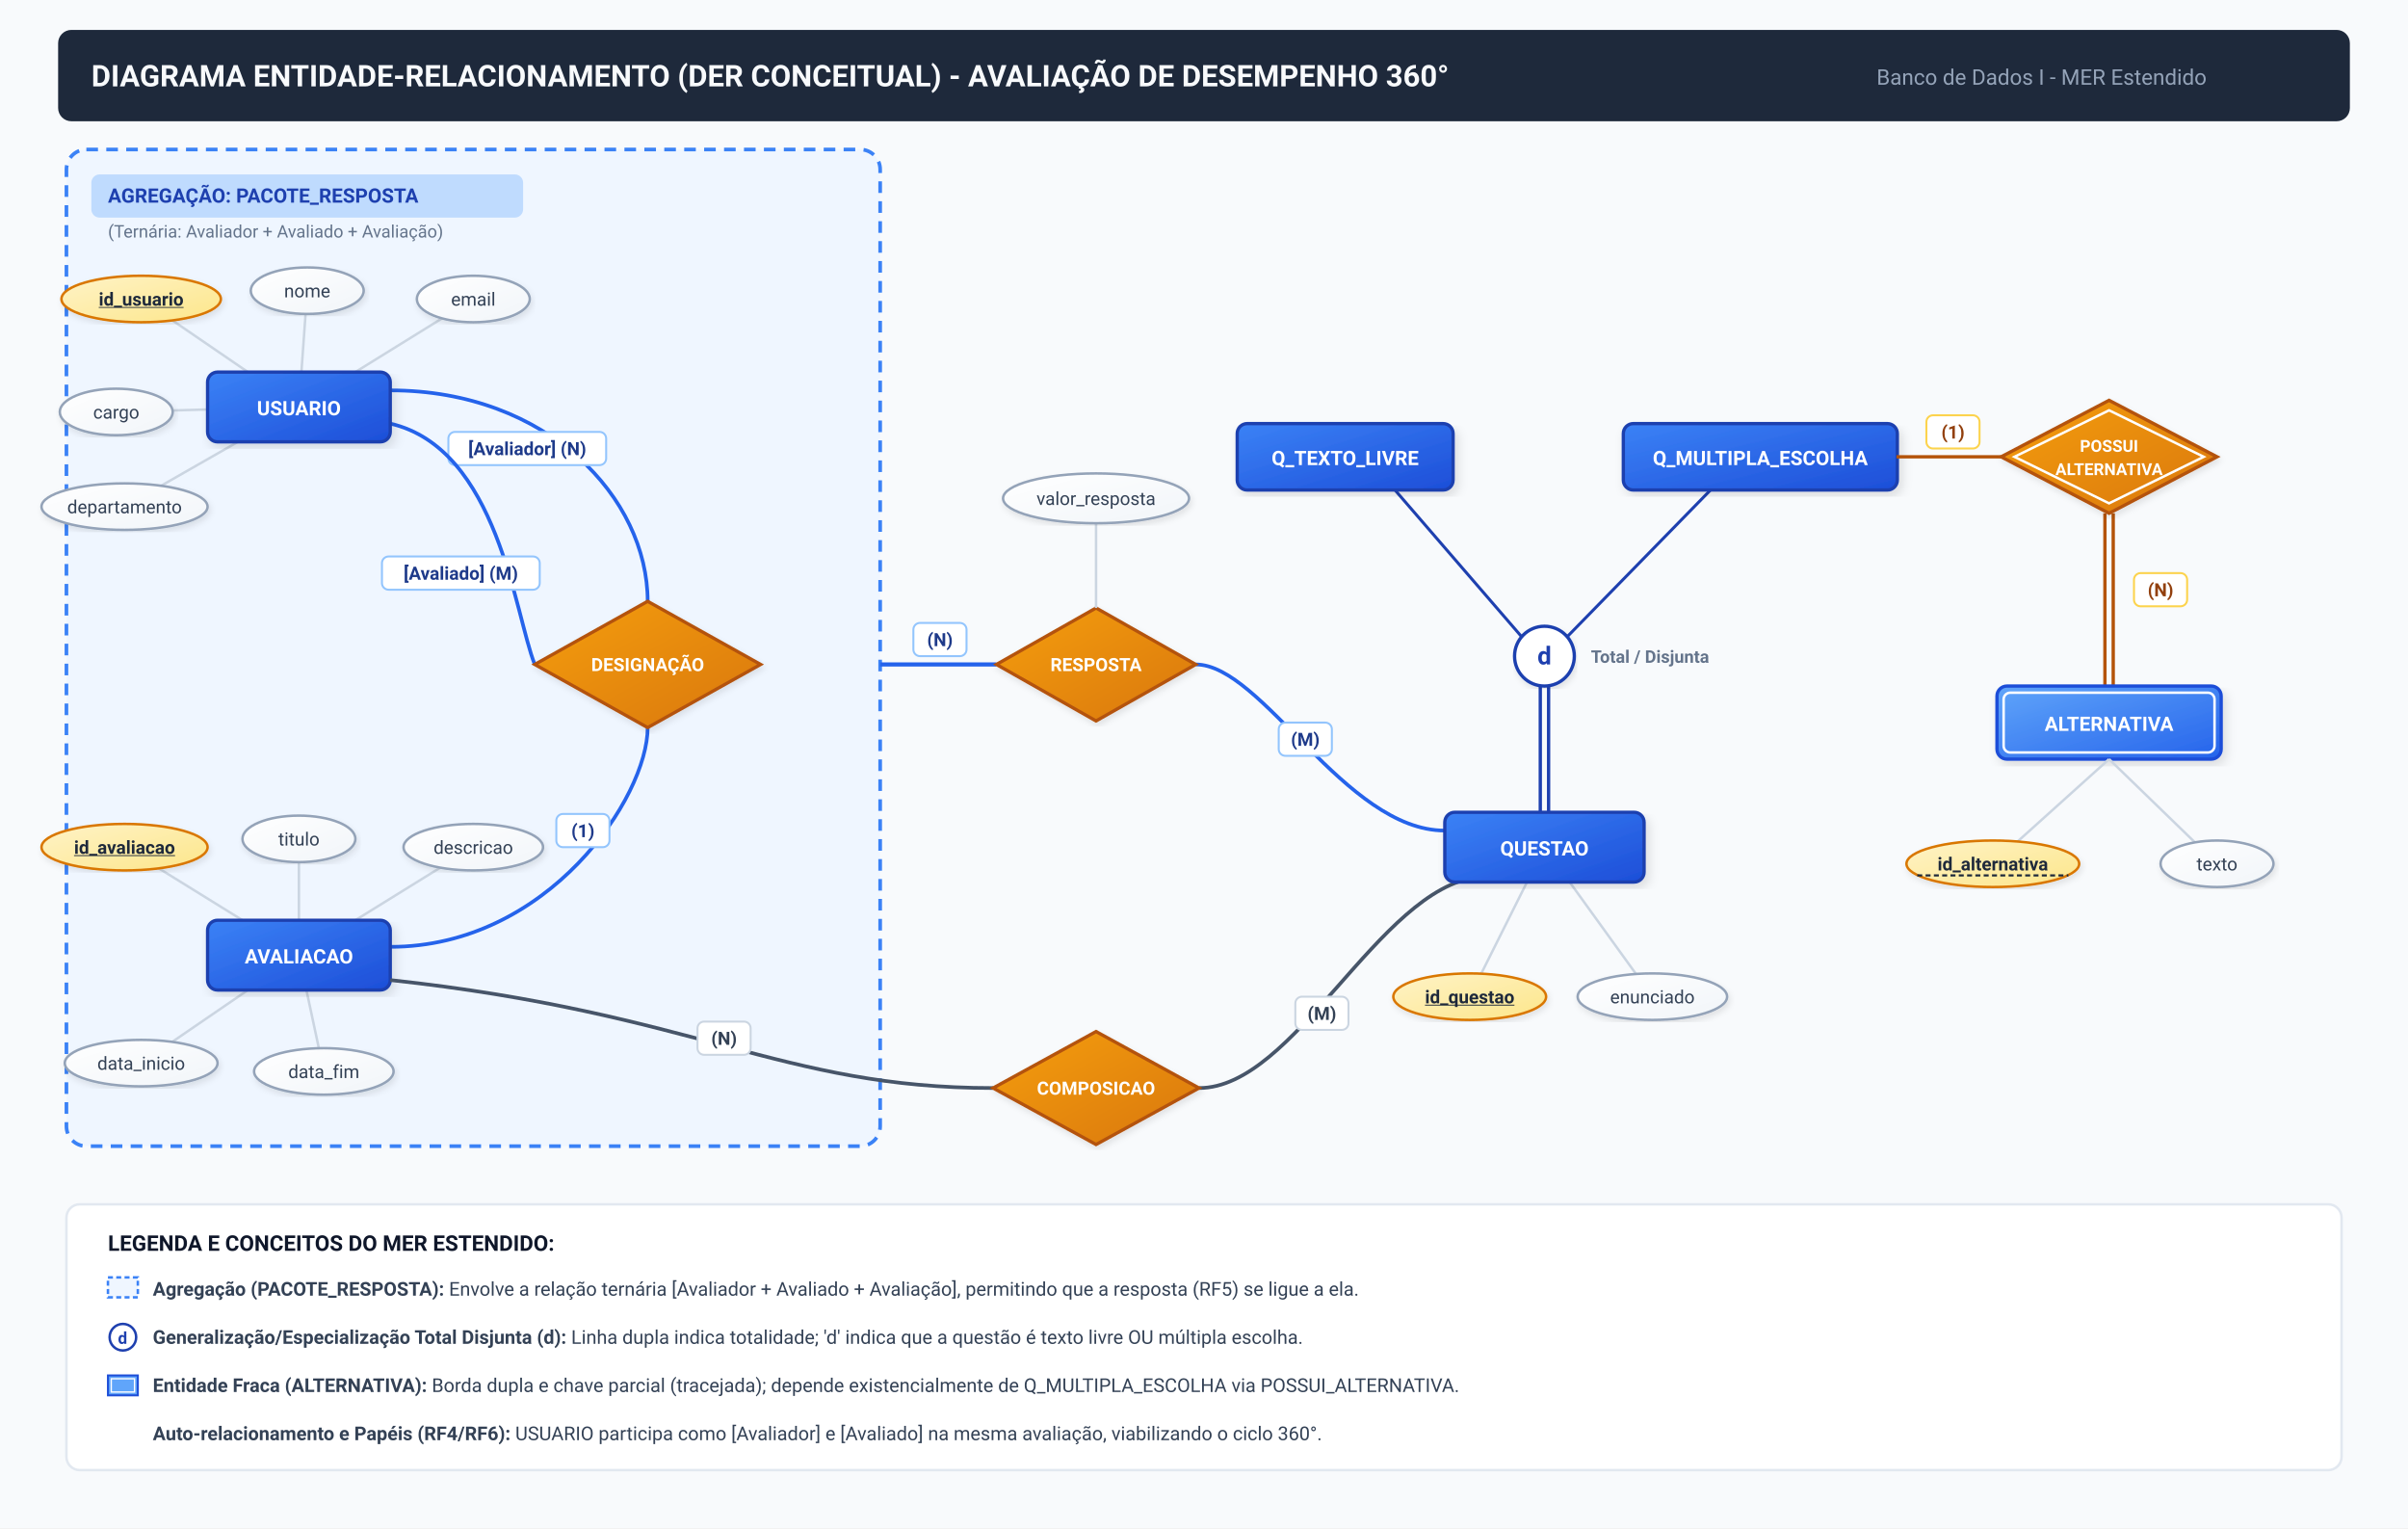
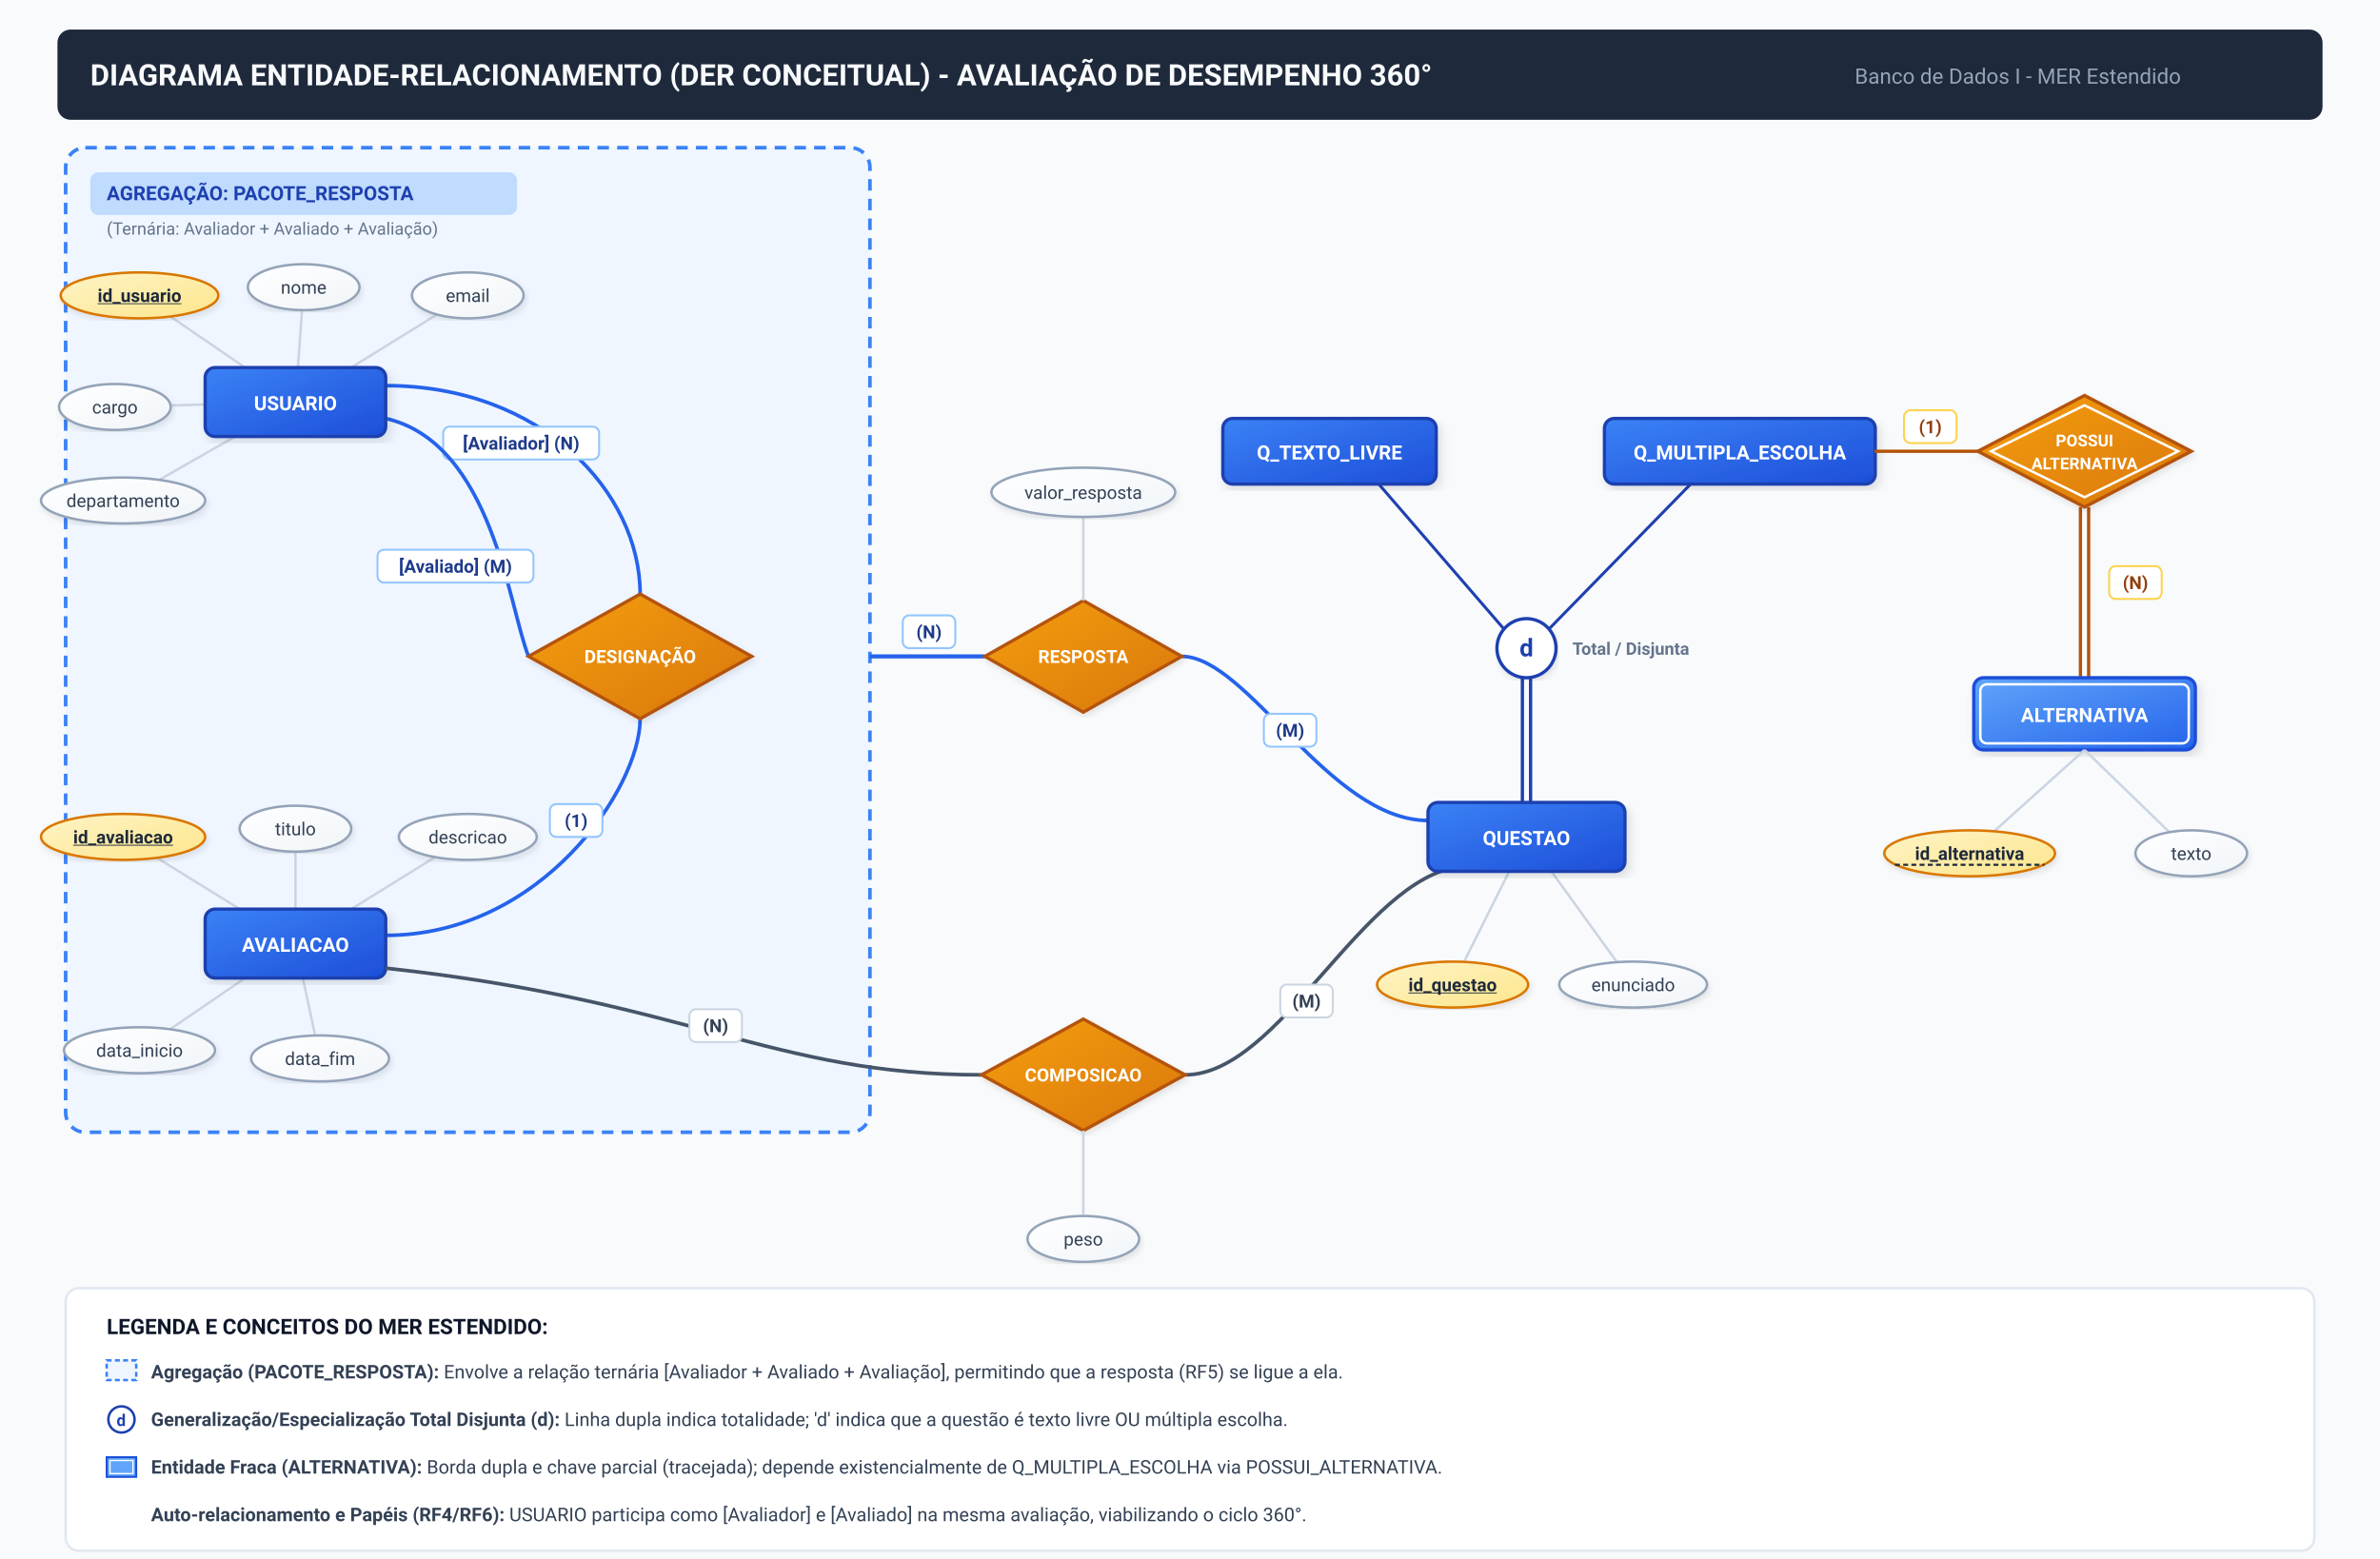
- <svg xmlns="http://www.w3.org/2000/svg" viewBox="0 0 1450 920" width="1450" height="920" font-family="Segoe UI, -apple-system, BlinkMacSystemFont, Roboto, Helvetica, Arial, sans-serif">
+ <svg xmlns="http://www.w3.org/2000/svg" viewBox="0 0 1450 950" width="1450" height="950" font-family="Segoe UI, -apple-system, BlinkMacSystemFont, Roboto, Helvetica, Arial, sans-serif">
  <defs>
    <linearGradient id="entityGrad" x1="0%" y1="0%" x2="100%" y2="100%">
      <stop offset="0%" stop-color="#3b82f6" />
      <stop offset="100%" stop-color="#1d4ed8" />
    </linearGradient>
    <linearGradient id="weakEntityGrad" x1="0%" y1="0%" x2="100%" y2="100%">
      <stop offset="0%" stop-color="#60a5fa" />
      <stop offset="100%" stop-color="#2563eb" />
    </linearGradient>
    <linearGradient id="relGrad" x1="0%" y1="0%" x2="100%" y2="100%">
      <stop offset="0%" stop-color="#f59e0b" />
      <stop offset="100%" stop-color="#d97706" />
    </linearGradient>
    <linearGradient id="attrGrad" x1="0%" y1="0%" x2="100%" y2="100%">
      <stop offset="0%" stop-color="#ffffff" />
      <stop offset="100%" stop-color="#f1f5f9" />
    </linearGradient>
    <linearGradient id="pkAttrGrad" x1="0%" y1="0%" x2="100%" y2="100%">
      <stop offset="0%" stop-color="#fef3c7" />
      <stop offset="100%" stop-color="#fde68a" />
    </linearGradient>
    <filter id="shadow" x="-5%" y="-5%" width="115%" height="115%">
      <feDropShadow dx="2" dy="3" stdDeviation="3" flood-opacity="0.12" />
    </filter>
    <filter id="shadowSmall" x="-5%" y="-5%" width="110%" height="110%">
      <feDropShadow dx="1" dy="2" stdDeviation="2" flood-opacity="0.10" />
    </filter>
  </defs>
-   <rect width="1450" height="920" fill="#f8fafc" />
+   <rect width="1450" height="950" fill="#f8fafc" />
  <rect x="35" y="18" width="1380" height="55" rx="8" fill="#1e293b" />
  <text x="55" y="52" fill="#f8fafc" font-size="18" font-weight="bold">DIAGRAMA ENTIDADE-RELACIONAMENTO (DER CONCEITUAL) - AVALIAÇÃO DE DESEMPENHO 360°</text>
  <text x="1130" y="51" fill="#94a3b8" font-size="13">Banco de Dados I - MER Estendido</text>
  <rect x="40" y="90" width="490" height="600" rx="12" fill="#eff6ff" stroke="#3b82f6" stroke-width="2.2" stroke-dasharray="7,5" />
  <rect x="55" y="105" width="260" height="26" rx="5" fill="#bfdbfe" />
  <text x="65" y="122" fill="#1e40af" font-size="12" font-weight="bold">AGREGAÇÃO: PACOTE_RESPOSTA</text>
  <text x="65" y="143" fill="#64748b" font-size="10.5">(Ternária: Avaliador + Avaliado + Avaliação)</text>
  <line x1="180" y1="245" x2="85" y2="180" stroke="#cbd5e1" stroke-width="1.5" />
  <ellipse cx="85" cy="180" rx="48" ry="14" fill="url(#pkAttrGrad)" stroke="#d97706" stroke-width="1.5" filter="url(#shadowSmall)" />
  <text x="85" y="184" fill="#1e293b" font-size="11" font-weight="bold" text-anchor="middle" text-decoration="underline">id_usuario</text>
  <line x1="180" y1="245" x2="185" y2="175" stroke="#cbd5e1" stroke-width="1.5" />
  <ellipse cx="185" cy="175" rx="34" ry="14" fill="url(#attrGrad)" stroke="#94a3b8" stroke-width="1.5" filter="url(#shadowSmall)" />
  <text x="185" y="179" fill="#334155" font-size="11" text-anchor="middle">nome</text>
  <line x1="180" y1="245" x2="285" y2="180" stroke="#cbd5e1" stroke-width="1.5" />
  <ellipse cx="285" cy="180" rx="34" ry="14" fill="url(#attrGrad)" stroke="#94a3b8" stroke-width="1.5" filter="url(#shadowSmall)" />
  <text x="285" y="184" fill="#334155" font-size="11" text-anchor="middle">email</text>
  <line x1="180" y1="245" x2="70" y2="248" stroke="#cbd5e1" stroke-width="1.5" />
  <ellipse cx="70" cy="248" rx="34" ry="14" fill="url(#attrGrad)" stroke="#94a3b8" stroke-width="1.5" filter="url(#shadowSmall)" />
  <text x="70" y="252" fill="#334155" font-size="11" text-anchor="middle">cargo</text>
  <line x1="180" y1="245" x2="75" y2="305" stroke="#cbd5e1" stroke-width="1.5" />
  <ellipse cx="75" cy="305" rx="50" ry="14" fill="url(#attrGrad)" stroke="#94a3b8" stroke-width="1.5" filter="url(#shadowSmall)" />
  <text x="75" y="309" fill="#334155" font-size="11" text-anchor="middle">departamento</text>
  <line x1="180" y1="575" x2="75" y2="510" stroke="#cbd5e1" stroke-width="1.5" />
  <ellipse cx="75" cy="510" rx="50" ry="14" fill="url(#pkAttrGrad)" stroke="#d97706" stroke-width="1.5" filter="url(#shadowSmall)" />
  <text x="75" y="514" fill="#1e293b" font-size="11" font-weight="bold" text-anchor="middle" text-decoration="underline">id_avaliacao</text>
  <line x1="180" y1="575" x2="180" y2="505" stroke="#cbd5e1" stroke-width="1.5" />
  <ellipse cx="180" cy="505" rx="34" ry="14" fill="url(#attrGrad)" stroke="#94a3b8" stroke-width="1.5" filter="url(#shadowSmall)" />
  <text x="180" y="509" fill="#334155" font-size="11" text-anchor="middle">titulo</text>
  <line x1="180" y1="575" x2="285" y2="510" stroke="#cbd5e1" stroke-width="1.5" />
  <ellipse cx="285" cy="510" rx="42" ry="14" fill="url(#attrGrad)" stroke="#94a3b8" stroke-width="1.5" filter="url(#shadowSmall)" />
  <text x="285" y="514" fill="#334155" font-size="11" text-anchor="middle">descricao</text>
  <line x1="180" y1="575" x2="85" y2="640" stroke="#cbd5e1" stroke-width="1.5" />
  <ellipse cx="85" cy="640" rx="46" ry="14" fill="url(#attrGrad)" stroke="#94a3b8" stroke-width="1.5" filter="url(#shadowSmall)" />
  <text x="85" y="644" fill="#334155" font-size="11" text-anchor="middle">data_inicio</text>
  <line x1="180" y1="575" x2="195" y2="645" stroke="#cbd5e1" stroke-width="1.5" />
  <ellipse cx="195" cy="645" rx="42" ry="14" fill="url(#attrGrad)" stroke="#94a3b8" stroke-width="1.5" filter="url(#shadowSmall)" />
  <text x="195" y="649" fill="#334155" font-size="11" text-anchor="middle">data_fim</text>
  <path d="M 235 235 C 330 235, 390 300, 390 362" fill="none" stroke="#2563eb" stroke-width="2.2" />
  <rect x="270" y="260" width="95" height="20" rx="4" fill="#ffffff" stroke="#93c5fd" stroke-width="1.2" />
  <text x="317.5" y="274.0" fill="#1e3a8a" font-size="11" font-weight="bold" text-anchor="middle">[Avaliador] (N)</text>
  <path d="M 235 255 C 300 270, 310 370, 322 400" fill="none" stroke="#2563eb" stroke-width="2.2" />
  <rect x="230" y="335" width="95" height="20" rx="4" fill="#ffffff" stroke="#93c5fd" stroke-width="1.2" />
  <text x="277.5" y="349.0" fill="#1e3a8a" font-size="11" font-weight="bold" text-anchor="middle">[Avaliado] (M)</text>
  <path d="M 235 570 C 330 570, 390 480, 390 438" fill="none" stroke="#2563eb" stroke-width="2.2" />
  <rect x="335" y="490" width="32" height="20" rx="4" fill="#ffffff" stroke="#93c5fd" stroke-width="1.2" />
  <text x="351.0" y="504.0" fill="#1e3a8a" font-size="11" font-weight="bold" text-anchor="middle">(1)</text>
  <polygon points="390,362 458,400 390,438 322,400" fill="url(#relGrad)" stroke="#b45309" stroke-width="2" filter="url(#shadowSmall)" />
  <text x="390" y="404" fill="#ffffff" font-size="11" font-weight="bold" text-anchor="middle">DESIGNAÇÃO</text>
  <rect x="125.0" y="224.0" width="110" height="42" rx="6" fill="url(#entityGrad)" stroke="#1e40af" stroke-width="2" filter="url(#shadow)" />
  <text x="180" y="250" fill="#ffffff" font-size="12" font-weight="bold" text-anchor="middle">USUARIO</text>
  <rect x="125.0" y="554.0" width="110" height="42" rx="6" fill="url(#entityGrad)" stroke="#1e40af" stroke-width="2" filter="url(#shadow)" />
  <text x="180" y="580" fill="#ffffff" font-size="12" font-weight="bold" text-anchor="middle">AVALIACAO</text>
  <line x1="530" y1="400" x2="600" y2="400" stroke="#2563eb" stroke-width="2.5" />
  <rect x="550" y="375" width="32" height="20" rx="4" fill="#ffffff" stroke="#93c5fd" stroke-width="1.2" />
  <text x="566.0" y="389.0" fill="#1e3a8a" font-size="11" font-weight="bold" text-anchor="middle">(N)</text>
  <path d="M 720 400 C 760 400, 810 500, 870 500" fill="none" stroke="#2563eb" stroke-width="2.2" />
  <rect x="770" y="435" width="32" height="20" rx="4" fill="#ffffff" stroke="#93c5fd" stroke-width="1.2" />
  <text x="786.0" y="449.0" fill="#1e3a8a" font-size="11" font-weight="bold" text-anchor="middle">(M)</text>
  <polygon points="660,366 720,400 660,434 600,400" fill="url(#relGrad)" stroke="#b45309" stroke-width="2" filter="url(#shadowSmall)" />
  <text x="660" y="404" fill="#ffffff" font-size="11" font-weight="bold" text-anchor="middle">RESPOSTA</text>
  <line x1="660" y1="366" x2="660" y2="315" stroke="#cbd5e1" stroke-width="1.5" />
  <ellipse cx="660" cy="300" rx="56" ry="15" fill="url(#attrGrad)" stroke="#94a3b8" stroke-width="1.5" filter="url(#shadowSmall)" />
  <text x="660" y="304" fill="#334155" font-size="11" text-anchor="middle">valor_resposta</text>
  <path d="M 235 590 C 420 610, 470 655, 598 655" fill="none" stroke="#475569" stroke-width="2.2" />
  <rect x="420" y="615" width="32" height="20" rx="4" fill="#ffffff" stroke="#cbd5e1" stroke-width="1.2" />
  <text x="436.0" y="629.0" fill="#334155" font-size="11" font-weight="bold" text-anchor="middle">(N)</text>
  <path d="M 722 655 C 780 655, 830 535, 890 528" fill="none" stroke="#475569" stroke-width="2.2" />
  <rect x="780" y="600" width="32" height="20" rx="4" fill="#ffffff" stroke="#cbd5e1" stroke-width="1.2" />
  <text x="796.0" y="614.0" fill="#334155" font-size="11" font-weight="bold" text-anchor="middle">(M)</text>
  <polygon points="660,621 722,655 660,689 598,655" fill="url(#relGrad)" stroke="#b45309" stroke-width="2" filter="url(#shadowSmall)" />
  <text x="660" y="659" fill="#ffffff" font-size="11" font-weight="bold" text-anchor="middle">COMPOSICAO</text>
+   <line x1="660" y1="689" x2="660" y2="740" stroke="#cbd5e1" stroke-width="1.5" />
+   <ellipse cx="660" cy="755" rx="34" ry="14" fill="url(#attrGrad)" stroke="#94a3b8" stroke-width="1.5" filter="url(#shadowSmall)" />
+   <text x="660" y="759" fill="#334155" font-size="11" text-anchor="middle">peso</text>
  <line x1="930" y1="510" x2="885" y2="600" stroke="#cbd5e1" stroke-width="1.5" />
  <ellipse cx="885" cy="600" rx="46" ry="14" fill="url(#pkAttrGrad)" stroke="#d97706" stroke-width="1.5" filter="url(#shadowSmall)" />
  <text x="885" y="604" fill="#1e293b" font-size="11" font-weight="bold" text-anchor="middle" text-decoration="underline">id_questao</text>
  <line x1="930" y1="510" x2="995" y2="600" stroke="#cbd5e1" stroke-width="1.5" />
  <ellipse cx="995" cy="600" rx="45" ry="14" fill="url(#attrGrad)" stroke="#94a3b8" stroke-width="1.5" filter="url(#shadowSmall)" />
  <text x="995" y="604" fill="#334155" font-size="11" text-anchor="middle">enunciado</text>
  <rect x="870.0" y="489.0" width="120" height="42" rx="6" fill="url(#entityGrad)" stroke="#1e40af" stroke-width="2" filter="url(#shadow)" />
  <text x="930" y="515" fill="#ffffff" font-size="12" font-weight="bold" text-anchor="middle">QUESTAO</text>
  <line x1="932.5" y1="489.0" x2="932.5" y2="413.0" stroke="#1e40af" stroke-width="2" />
  <line x1="927.5" y1="489.0" x2="927.5" y2="413.0" stroke="#1e40af" stroke-width="2" />
  <circle cx="930" cy="395" r="18" fill="#ffffff" stroke="#1e40af" stroke-width="2" filter="url(#shadowSmall)" />
  <text x="930" y="400" fill="#1e40af" font-size="15" font-weight="bold" text-anchor="middle">d</text>
  <text x="958" y="399" fill="#64748b" font-size="10.5" font-weight="bold">Total / Disjunta</text>
  <line x1="916" y1="383" x2="840" y2="295" stroke="#1e40af" stroke-width="1.8" />
  <line x1="944" y1="383" x2="1030" y2="295" stroke="#1e40af" stroke-width="1.8" />
  <rect x="745.0" y="255.0" width="130" height="40" rx="6" fill="url(#entityGrad)" stroke="#1e40af" stroke-width="2" filter="url(#shadow)" />
  <text x="810" y="280" fill="#ffffff" font-size="12" font-weight="bold" text-anchor="middle">Q_TEXTO_LIVRE</text>
  <rect x="977.5" y="255.0" width="165" height="40" rx="6" fill="url(#entityGrad)" stroke="#1e40af" stroke-width="2" filter="url(#shadow)" />
  <text x="1060" y="280" fill="#ffffff" font-size="12" font-weight="bold" text-anchor="middle">Q_MULTIPLA_ESCOLHA</text>
  <line x1="1142" y1="275" x2="1205" y2="275" stroke="#b45309" stroke-width="2" />
  <rect x="1160" y="250" width="32" height="20" rx="4" fill="#ffffff" stroke="#fcd34d" stroke-width="1.2" />
  <text x="1176.0" y="264.0" fill="#92400e" font-size="11" font-weight="bold" text-anchor="middle">(1)</text>
  <line x1="1267.5" y1="309.0" x2="1267.5" y2="413.0" stroke="#b45309" stroke-width="2" />
  <line x1="1272.5" y1="309.0" x2="1272.5" y2="413.0" stroke="#b45309" stroke-width="2" />
  <rect x="1285" y="345" width="32" height="20" rx="4" fill="#ffffff" stroke="#fcd34d" stroke-width="1.2" />
  <text x="1301.0" y="359.0" fill="#92400e" font-size="11" font-weight="bold" text-anchor="middle">(N)</text>
  <polygon points="1270,241 1335,275 1270,309 1205,275" fill="url(#relGrad)" stroke="#b45309" stroke-width="2" filter="url(#shadowSmall)" />
  <polygon points="1270,247 1327,275 1270,303 1213,275" fill="none" stroke="#ffffff" stroke-width="1.5" />
  <text x="1270" y="272" fill="#ffffff" font-size="10" font-weight="bold" text-anchor="middle">POSSUI</text>
  <text x="1270" y="286" fill="#ffffff" font-size="10" font-weight="bold" text-anchor="middle">ALTERNATIVA</text>
  <rect x="1202.5" y="413.0" width="135" height="44" rx="6" fill="url(#weakEntityGrad)" stroke="#1d4ed8" stroke-width="2" filter="url(#shadow)" />
  <rect x="1206.5" y="417.0" width="127" height="36" rx="4" fill="none" stroke="#ffffff" stroke-width="1.5" />
  <text x="1270" y="440" fill="#ffffff" font-size="12" font-weight="bold" text-anchor="middle">ALTERNATIVA</text>
  <line x1="1270" y1="457" x2="1200" y2="520" stroke="#cbd5e1" stroke-width="1.5" />
  <ellipse cx="1200" cy="520" rx="52" ry="14" fill="url(#pkAttrGrad)" stroke="#d97706" stroke-width="1.5" filter="url(#shadowSmall)" />
  <text x="1200" y="524" fill="#1e293b" font-size="11" font-weight="bold" text-anchor="middle">id_alternativa</text>
  <line x1="1154.5" y1="527" x2="1245.5" y2="527" stroke="#1e293b" stroke-width="1.3" stroke-dasharray="3,2" />
  <line x1="1270" y1="457" x2="1335" y2="520" stroke="#cbd5e1" stroke-width="1.5" />
  <ellipse cx="1335" cy="520" rx="34" ry="14" fill="url(#attrGrad)" stroke="#94a3b8" stroke-width="1.5" filter="url(#shadowSmall)" />
  <text x="1335" y="524" fill="#334155" font-size="11" text-anchor="middle">texto</text>
-   <rect x="40" y="725" width="1370" height="160" rx="8" fill="#ffffff" stroke="#e2e8f0" stroke-width="1.5" />
-   <text x="65" y="753" fill="#0f172a" font-size="13" font-weight="bold">LEGENDA E CONCEITOS DO MER ESTENDIDO:</text>
-   <rect x="65" y="769" width="18" height="12" fill="#eff6ff" stroke="#3b82f6" stroke-width="1.5" stroke-dasharray="3,2" />
-   <text x="92" y="780" fill="#334155" font-size="11.5">
+   <rect x="40" y="785" width="1370" height="160" rx="8" fill="#ffffff" stroke="#e2e8f0" stroke-width="1.5" />
+   <text x="65" y="813" fill="#0f172a" font-size="13" font-weight="bold">LEGENDA E CONCEITOS DO MER ESTENDIDO:</text>
+   <rect x="65" y="829" width="18" height="12" fill="#eff6ff" stroke="#3b82f6" stroke-width="1.5" stroke-dasharray="3,2" />
+   <text x="92" y="840" fill="#334155" font-size="11.5">
    <tspan font-weight="bold">Agregação (PACOTE_RESPOSTA):</tspan> Envolve a relação ternária [Avaliador + Avaliado + Avaliação], permitindo que a resposta (RF5) se ligue a ela.</text>
-   <circle cx="74" cy="805" r="8" fill="#ffffff" stroke="#1e40af" stroke-width="1.5" />
-   <text x="71" y="809" fill="#1e40af" font-size="10" font-weight="bold">d</text>
-   <text x="92" y="809" fill="#334155" font-size="11.5">
+   <circle cx="74" cy="865" r="8" fill="#ffffff" stroke="#1e40af" stroke-width="1.5" />
+   <text x="71" y="869" fill="#1e40af" font-size="10" font-weight="bold">d</text>
+   <text x="92" y="869" fill="#334155" font-size="11.5">
    <tspan font-weight="bold">Generalização/Especialização Total Disjunta (d):</tspan> Linha dupla indica totalidade; 'd' indica que a questão é texto livre OU múltipla escolha.</text>
-   <rect x="65" y="828" width="18" height="12" fill="#60a5fa" stroke="#1d4ed8" stroke-width="1.2" />
-   <rect x="67" y="830" width="14" height="8" fill="none" stroke="#ffffff" stroke-width="0.8" />
-   <text x="92" y="838" fill="#334155" font-size="11.5">
+   <rect x="65" y="888" width="18" height="12" fill="#60a5fa" stroke="#1d4ed8" stroke-width="1.2" />
+   <rect x="67" y="890" width="14" height="8" fill="none" stroke="#ffffff" stroke-width="0.8" />
+   <text x="92" y="898" fill="#334155" font-size="11.5">
    <tspan font-weight="bold">Entidade Fraca (ALTERNATIVA):</tspan> Borda dupla e chave parcial (tracejada); depende existencialmente de Q_MULTIPLA_ESCOLHA via POSSUI_ALTERNATIVA.</text>
-   <text x="92" y="867" fill="#334155" font-size="11.5">
+   <text x="92" y="927" fill="#334155" font-size="11.5">
    <tspan font-weight="bold">Auto-relacionamento e Papéis (RF4/RF6):</tspan> USUARIO participa como [Avaliador] e [Avaliado] na mesma avaliação, viabilizando o ciclo 360°.</text>
</svg>
